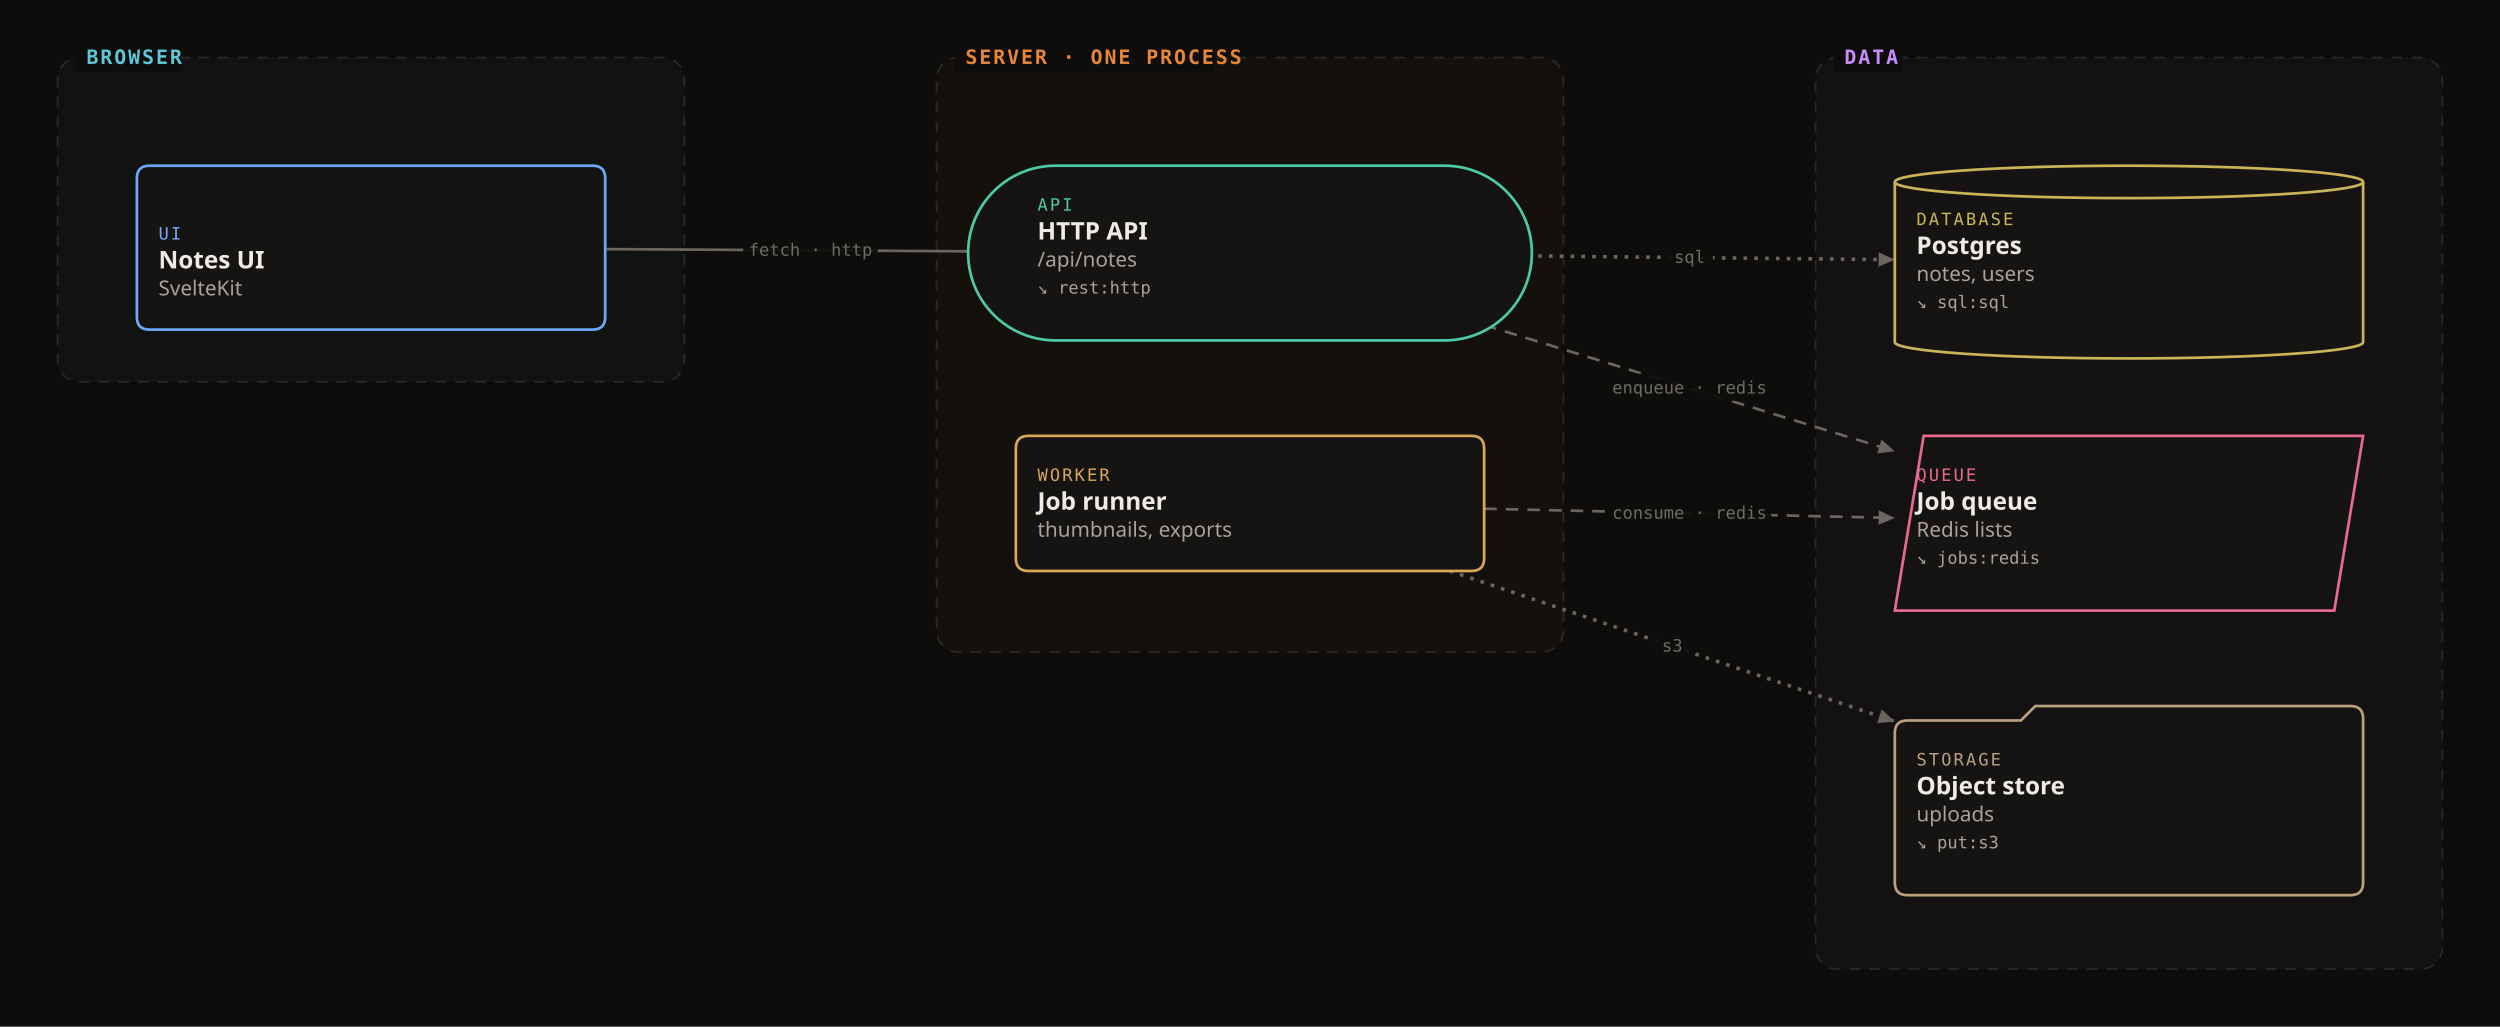
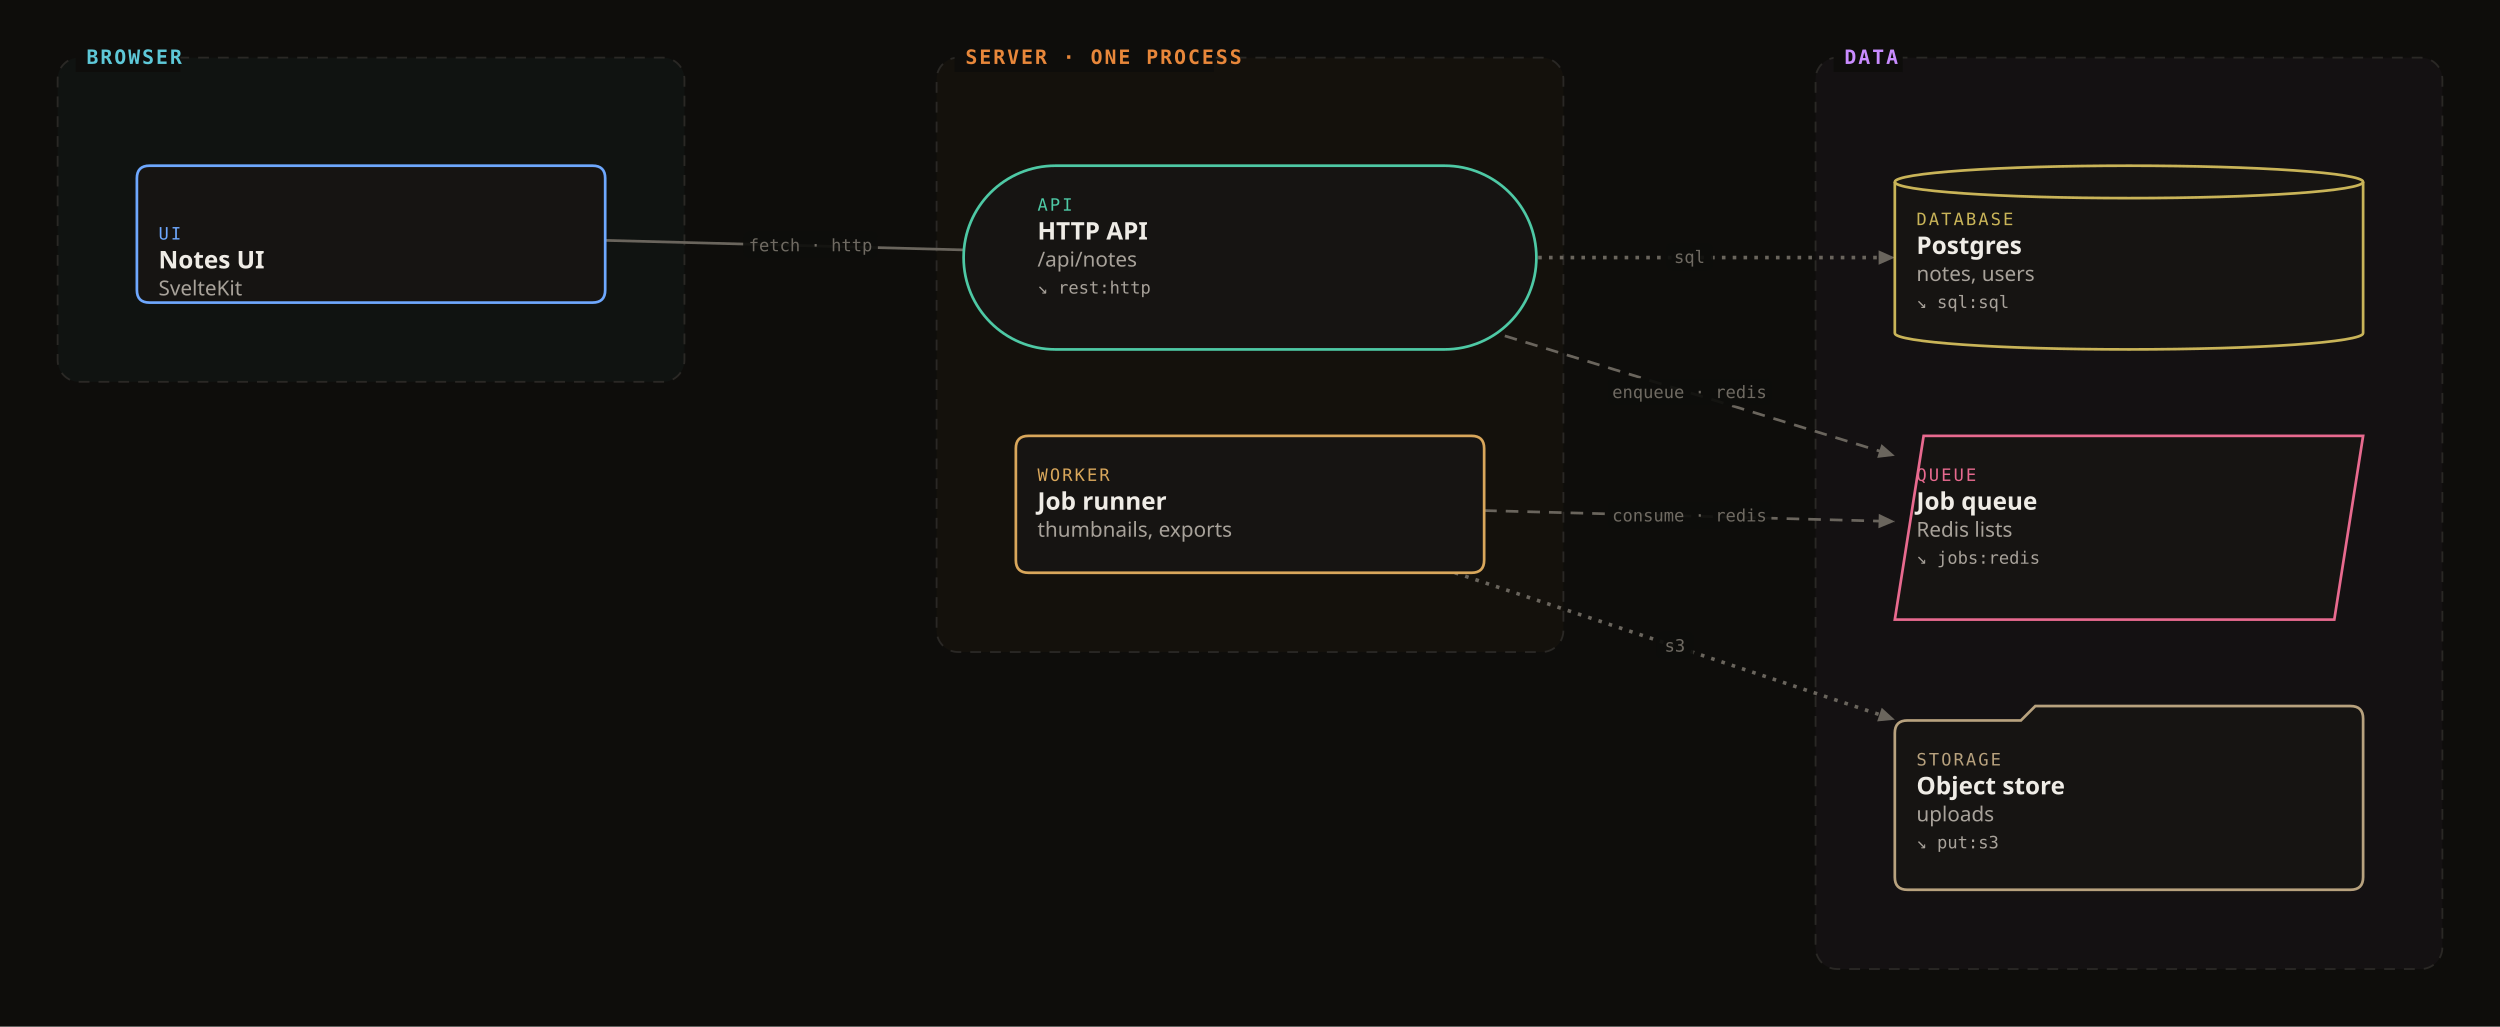
<svg xmlns="http://www.w3.org/2000/svg" width="1388" height="570" viewBox="0 0 1388 570" font-family="Manrope, 'Segoe UI', system-ui, -apple-system, sans-serif">
  <rect class="bg" fill="#0e0d0b" width="1388" height="570" />
  <g data-frame="browser">
    <rect x="32" y="32" width="348" height="180" rx="12" fill="#5ec8d8" fill-opacity="0.03" stroke="#2a2825" stroke-width="1" stroke-dasharray="6 5" />
    <rect x="42" y="23" width="58.2" height="17" fill="#0e0d0b" />
    <text x="48" y="35.5" font-family="'JetBrains Mono', ui-monospace, 'SF Mono', Menlo, Consolas, monospace" font-size="11" font-weight="600" letter-spacing="1.1" fill="#5ec8d8">BROWSER</text>
  </g>
  <g data-frame="server">
    <rect x="520" y="32" width="348" height="330" rx="12" fill="#e8873a" fill-opacity="0.03" stroke="#2a2825" stroke-width="1" stroke-dasharray="6 5" />
    <rect x="530" y="23" width="144" height="17" fill="#0e0d0b" />
    <text x="536" y="35.5" font-family="'JetBrains Mono', ui-monospace, 'SF Mono', Menlo, Consolas, monospace" font-size="11" font-weight="600" letter-spacing="1.1" fill="#e8873a">SERVER · ONE PROCESS</text>
  </g>
  <g data-frame="data">
    <rect x="1008" y="32" width="348" height="506" rx="12" fill="#c98cff" fill-opacity="0.03" stroke="#2a2825" stroke-width="1" stroke-dasharray="6 5" />
    <rect x="1018" y="23" width="38.4" height="17" fill="#0e0d0b" />
    <text x="1024" y="35.5" font-family="'JetBrains Mono', ui-monospace, 'SF Mono', Menlo, Consolas, monospace" font-size="11" font-weight="600" letter-spacing="1.1" fill="#c98cff">DATA</text>
  </g>
  <g data-edge="web-api">
-     <path d="M336,138.3 L564,139.7" fill="none" stroke="#6a655d" stroke-width="1.5" stroke-linejoin="round" />
-     <polygon points="0,0 -9,-4 -9,4" fill="#6a655d" transform="translate(564 139.7) rotate(0.35)" />
-     <rect x="412.6" y="131" width="74.8" height="15" rx="3" fill="#0e0d0b" fill-opacity="0.92" />
-     <text x="450" y="142" text-anchor="middle" font-family="'JetBrains Mono', ui-monospace, 'SF Mono', Menlo, Consolas, monospace" font-size="9.5" fill="#6f6a62">fetch · http</text>
+     <path d="M336,133.46 L564,139.54" fill="none" stroke="#6a655d" stroke-width="1.5" stroke-linejoin="round" />
+     <polygon points="0,0 -9,-4 -9,4" fill="#6a655d" transform="translate(564 139.54) rotate(1.53)" />
+     <rect x="412.6" y="128.5" width="74.8" height="15" rx="3" fill="#0e0d0b" fill-opacity="0.92" />
+     <text x="450" y="139.5" text-anchor="middle" font-family="'JetBrains Mono', ui-monospace, 'SF Mono', Menlo, Consolas, monospace" font-size="9.5" fill="#6f6a62">fetch · http</text>
  </g>
  <g data-edge="api-pg">
-     <path d="M824,141.83 L1052,144.17" fill="none" stroke="#6a655d" stroke-width="2" stroke-linejoin="round" stroke-dasharray="2 4" />
-     <polygon points="0,0 -9,-4 -9,4" fill="#6a655d" transform="translate(1052 144.17) rotate(0.59)" />
+     <path d="M824,143 L1052,143" fill="none" stroke="#6a655d" stroke-width="2" stroke-linejoin="round" stroke-dasharray="2 4" />
+     <polygon points="0,0 -9,-4 -9,4" fill="#6a655d" transform="translate(1052 143) rotate(0)" />
    <rect x="924.9" y="135" width="26.2" height="15" rx="3" fill="#0e0d0b" fill-opacity="0.92" />
    <text x="938" y="146" text-anchor="middle" font-family="'JetBrains Mono', ui-monospace, 'SF Mono', Menlo, Consolas, monospace" font-size="9.5" fill="#6f6a62">sql</text>
  </g>
  <g data-edge="api-redis">
-     <path d="M824,180.46 L1052,250.54" fill="none" stroke="#6a655d" stroke-width="1.5" stroke-linejoin="round" stroke-dasharray="7 5" />
-     <polygon points="0,0 -9,-4 -9,4" fill="#6a655d" transform="translate(1052 250.54) rotate(17.09)" />
-     <rect x="892.5" y="207.5" width="91" height="15" rx="3" fill="#0e0d0b" fill-opacity="0.92" />
-     <text x="938" y="218.5" text-anchor="middle" font-family="'JetBrains Mono', ui-monospace, 'SF Mono', Menlo, Consolas, monospace" font-size="9.5" fill="#6f6a62">enqueue · redis</text>
+     <path d="M824,182.96 L1052,253.04" fill="none" stroke="#6a655d" stroke-width="1.5" stroke-linejoin="round" stroke-dasharray="7 5" />
+     <polygon points="0,0 -9,-4 -9,4" fill="#6a655d" transform="translate(1052 253.04) rotate(17.09)" />
+     <rect x="892.5" y="210" width="91" height="15" rx="3" fill="#0e0d0b" fill-opacity="0.92" />
+     <text x="938" y="221" text-anchor="middle" font-family="'JetBrains Mono', ui-monospace, 'SF Mono', Menlo, Consolas, monospace" font-size="9.5" fill="#6f6a62">enqueue · redis</text>
  </g>
  <g data-edge="jobs-redis">
-     <path d="M824,282.43 L1052,287.57" fill="none" stroke="#6a655d" stroke-width="1.5" stroke-linejoin="round" stroke-dasharray="7 5" />
-     <polygon points="0,0 -9,-4 -9,4" fill="#6a655d" transform="translate(1052 287.57) rotate(1.29)" />
-     <rect x="892.5" y="277" width="91" height="15" rx="3" fill="#0e0d0b" fill-opacity="0.92" />
-     <text x="938" y="288" text-anchor="middle" font-family="'JetBrains Mono', ui-monospace, 'SF Mono', Menlo, Consolas, monospace" font-size="9.5" fill="#6f6a62">consume · redis</text>
+     <path d="M824,283.46 L1052,289.54" fill="none" stroke="#6a655d" stroke-width="1.5" stroke-linejoin="round" stroke-dasharray="7 5" />
+     <polygon points="0,0 -9,-4 -9,4" fill="#6a655d" transform="translate(1052 289.54) rotate(1.53)" />
+     <rect x="892.5" y="278.5" width="91" height="15" rx="3" fill="#0e0d0b" fill-opacity="0.92" />
+     <text x="938" y="289.5" text-anchor="middle" font-family="'JetBrains Mono', ui-monospace, 'SF Mono', Menlo, Consolas, monospace" font-size="9.5" fill="#6f6a62">consume · redis</text>
  </g>
  <g data-edge="jobs-s3">
-     <path d="M804.91,317 L1052,400.55" fill="none" stroke="#6a655d" stroke-width="2" stroke-linejoin="round" stroke-dasharray="2 4" />
-     <polygon points="0,0 -9,-4 -9,4" fill="#6a655d" transform="translate(1052 400.55) rotate(18.68)" />
-     <rect x="918.05" y="350.77" width="20.8" height="15" rx="3" fill="#0e0d0b" fill-opacity="0.92" />
-     <text x="928.45" y="361.77" text-anchor="middle" font-family="'JetBrains Mono', ui-monospace, 'SF Mono', Menlo, Consolas, monospace" font-size="9.5" fill="#6f6a62">s3</text>
+     <path d="M807.77,318 L1052,399.58" fill="none" stroke="#6a655d" stroke-width="2" stroke-linejoin="round" stroke-dasharray="2 4" />
+     <polygon points="0,0 -9,-4 -9,4" fill="#6a655d" transform="translate(1052 399.58) rotate(18.47)" />
+     <rect x="919.48" y="350.79" width="20.8" height="15" rx="3" fill="#0e0d0b" fill-opacity="0.92" />
+     <text x="929.88" y="361.79" text-anchor="middle" font-family="'JetBrains Mono', ui-monospace, 'SF Mono', Menlo, Consolas, monospace" font-size="9.5" fill="#6f6a62">s3</text>
  </g>
  <g data-node="web" transform="translate(76 92)">
-     <path d="M7,0 H253 Q260,0 260,7 V84 Q260,91 253,91 H7 Q0,91 0,84 V7 Q0,0 7,0 Z" fill="#161412" stroke="#6ea8fe" stroke-width="1.5" />
+     <path d="M7,0 H253 Q260,0 260,7 V69 Q260,76 253,76 H7 Q0,76 0,69 V7 Q0,0 7,0 Z" fill="#161412" stroke="#6ea8fe" stroke-width="1.5" />
    <text x="12" y="41" font-family="'JetBrains Mono', ui-monospace, 'SF Mono', Menlo, Consolas, monospace" font-size="9.5" letter-spacing="1.15" fill="#6ea8fe">UI</text>
    <text x="12" y="57" font-size="13.5" font-weight="650" fill="#efece6">Notes UI</text>
    <text x="12" y="72" font-size="11.5" fill="#a8a29a">SvelteKit</text>
  </g>
  <g data-node="api" transform="translate(564 92)">
-     <path d="M22,0 H238 A22,22 0 0 1 238,97 H22 A22,22 0 0 1 22,0 Z" fill="#161412" stroke="#4ec9a5" stroke-width="1.5" />
+     <path d="M22,0 H238 A22,22 0 0 1 238,102 H22 A22,22 0 0 1 22,0 Z" fill="#161412" stroke="#4ec9a5" stroke-width="1.5" />
    <text x="12" y="25" font-family="'JetBrains Mono', ui-monospace, 'SF Mono', Menlo, Consolas, monospace" font-size="9.5" letter-spacing="1.15" fill="#4ec9a5">API</text>
    <text x="12" y="41" font-size="13.5" font-weight="650" fill="#efece6">HTTP API</text>
    <text x="12" y="56" font-size="11.5" fill="#a8a29a">/api/notes</text>
    <text x="12" y="71" font-family="'JetBrains Mono', ui-monospace, 'SF Mono', Menlo, Consolas, monospace" font-size="9.5" fill="#a8a29a">↘ rest:http</text>
  </g>
  <g data-node="jobs" transform="translate(564 242)">
-     <path d="M7,0 H253 Q260,0 260,7 V68 Q260,75 253,75 H7 Q0,75 0,68 V7 Q0,0 7,0 Z" fill="#161412" stroke="#d9a75b" stroke-width="1.5" />
+     <path d="M7,0 H253 Q260,0 260,7 V69 Q260,76 253,76 H7 Q0,76 0,69 V7 Q0,0 7,0 Z" fill="#161412" stroke="#d9a75b" stroke-width="1.5" />
    <text x="12" y="25" font-family="'JetBrains Mono', ui-monospace, 'SF Mono', Menlo, Consolas, monospace" font-size="9.5" letter-spacing="1.15" fill="#d9a75b">WORKER</text>
    <text x="12" y="41" font-size="13.5" font-weight="650" fill="#efece6">Job runner</text>
    <text x="12" y="56" font-size="11.5" fill="#a8a29a">thumbnails, exports</text>
  </g>
  <g data-node="pg" transform="translate(1052 92)">
-     <path d="M0,9 A130,9 0 0 1 260,9 V98 A130,9 0 0 1 0,98 Z" fill="#161412" stroke="#c9b458" stroke-width="1.5" />
+     <path d="M0,9 A130,9 0 0 1 260,9 V93 A130,9 0 0 1 0,93 Z" fill="#161412" stroke="#c9b458" stroke-width="1.5" />
    <path d="M0,9 A130,9 0 0 0 260,9" fill="none" stroke="#c9b458" stroke-width="1.5" />
    <text x="12" y="33" font-family="'JetBrains Mono', ui-monospace, 'SF Mono', Menlo, Consolas, monospace" font-size="9.5" letter-spacing="1.15" fill="#c9b458">DATABASE</text>
    <text x="12" y="49" font-size="13.5" font-weight="650" fill="#efece6">Postgres</text>
    <text x="12" y="64" font-size="11.5" fill="#a8a29a">notes, users</text>
    <text x="12" y="79" font-family="'JetBrains Mono', ui-monospace, 'SF Mono', Menlo, Consolas, monospace" font-size="9.5" fill="#a8a29a">↘ sql:sql</text>
  </g>
  <g data-node="redis" transform="translate(1052 242)">
-     <path d="M16,0 H260 L244,97 H0 Z" fill="#161412" stroke="#e86a8f" stroke-width="1.5" />
+     <path d="M16,0 H260 L244,102 H0 Z" fill="#161412" stroke="#e86a8f" stroke-width="1.5" />
    <text x="12" y="25" font-family="'JetBrains Mono', ui-monospace, 'SF Mono', Menlo, Consolas, monospace" font-size="9.5" letter-spacing="1.15" fill="#e86a8f">QUEUE</text>
    <text x="12" y="41" font-size="13.5" font-weight="650" fill="#efece6">Job queue</text>
    <text x="12" y="56" font-size="11.5" fill="#a8a29a">Redis lists</text>
    <text x="12" y="71" font-family="'JetBrains Mono', ui-monospace, 'SF Mono', Menlo, Consolas, monospace" font-size="9.5" fill="#a8a29a">↘ jobs:redis</text>
  </g>
  <g data-node="s3" transform="translate(1052 392)">
-     <path d="M0,15 Q0,8 7,8 H70 l8,-8 H253 Q260,0 260,7 V98 Q260,105 253,105 H7 Q0,105 0,98 Z" fill="#161412" stroke="#b8a27e" stroke-width="1.5" />
+     <path d="M0,15 Q0,8 7,8 H70 l8,-8 H253 Q260,0 260,7 V95 Q260,102 253,102 H7 Q0,102 0,95 Z" fill="#161412" stroke="#b8a27e" stroke-width="1.5" />
    <text x="12" y="33" font-family="'JetBrains Mono', ui-monospace, 'SF Mono', Menlo, Consolas, monospace" font-size="9.5" letter-spacing="1.15" fill="#b8a27e">STORAGE</text>
    <text x="12" y="49" font-size="13.5" font-weight="650" fill="#efece6">Object store</text>
    <text x="12" y="64" font-size="11.5" fill="#a8a29a">uploads</text>
    <text x="12" y="79" font-family="'JetBrains Mono', ui-monospace, 'SF Mono', Menlo, Consolas, monospace" font-size="9.5" fill="#a8a29a">↘ put:s3</text>
  </g>
</svg>
